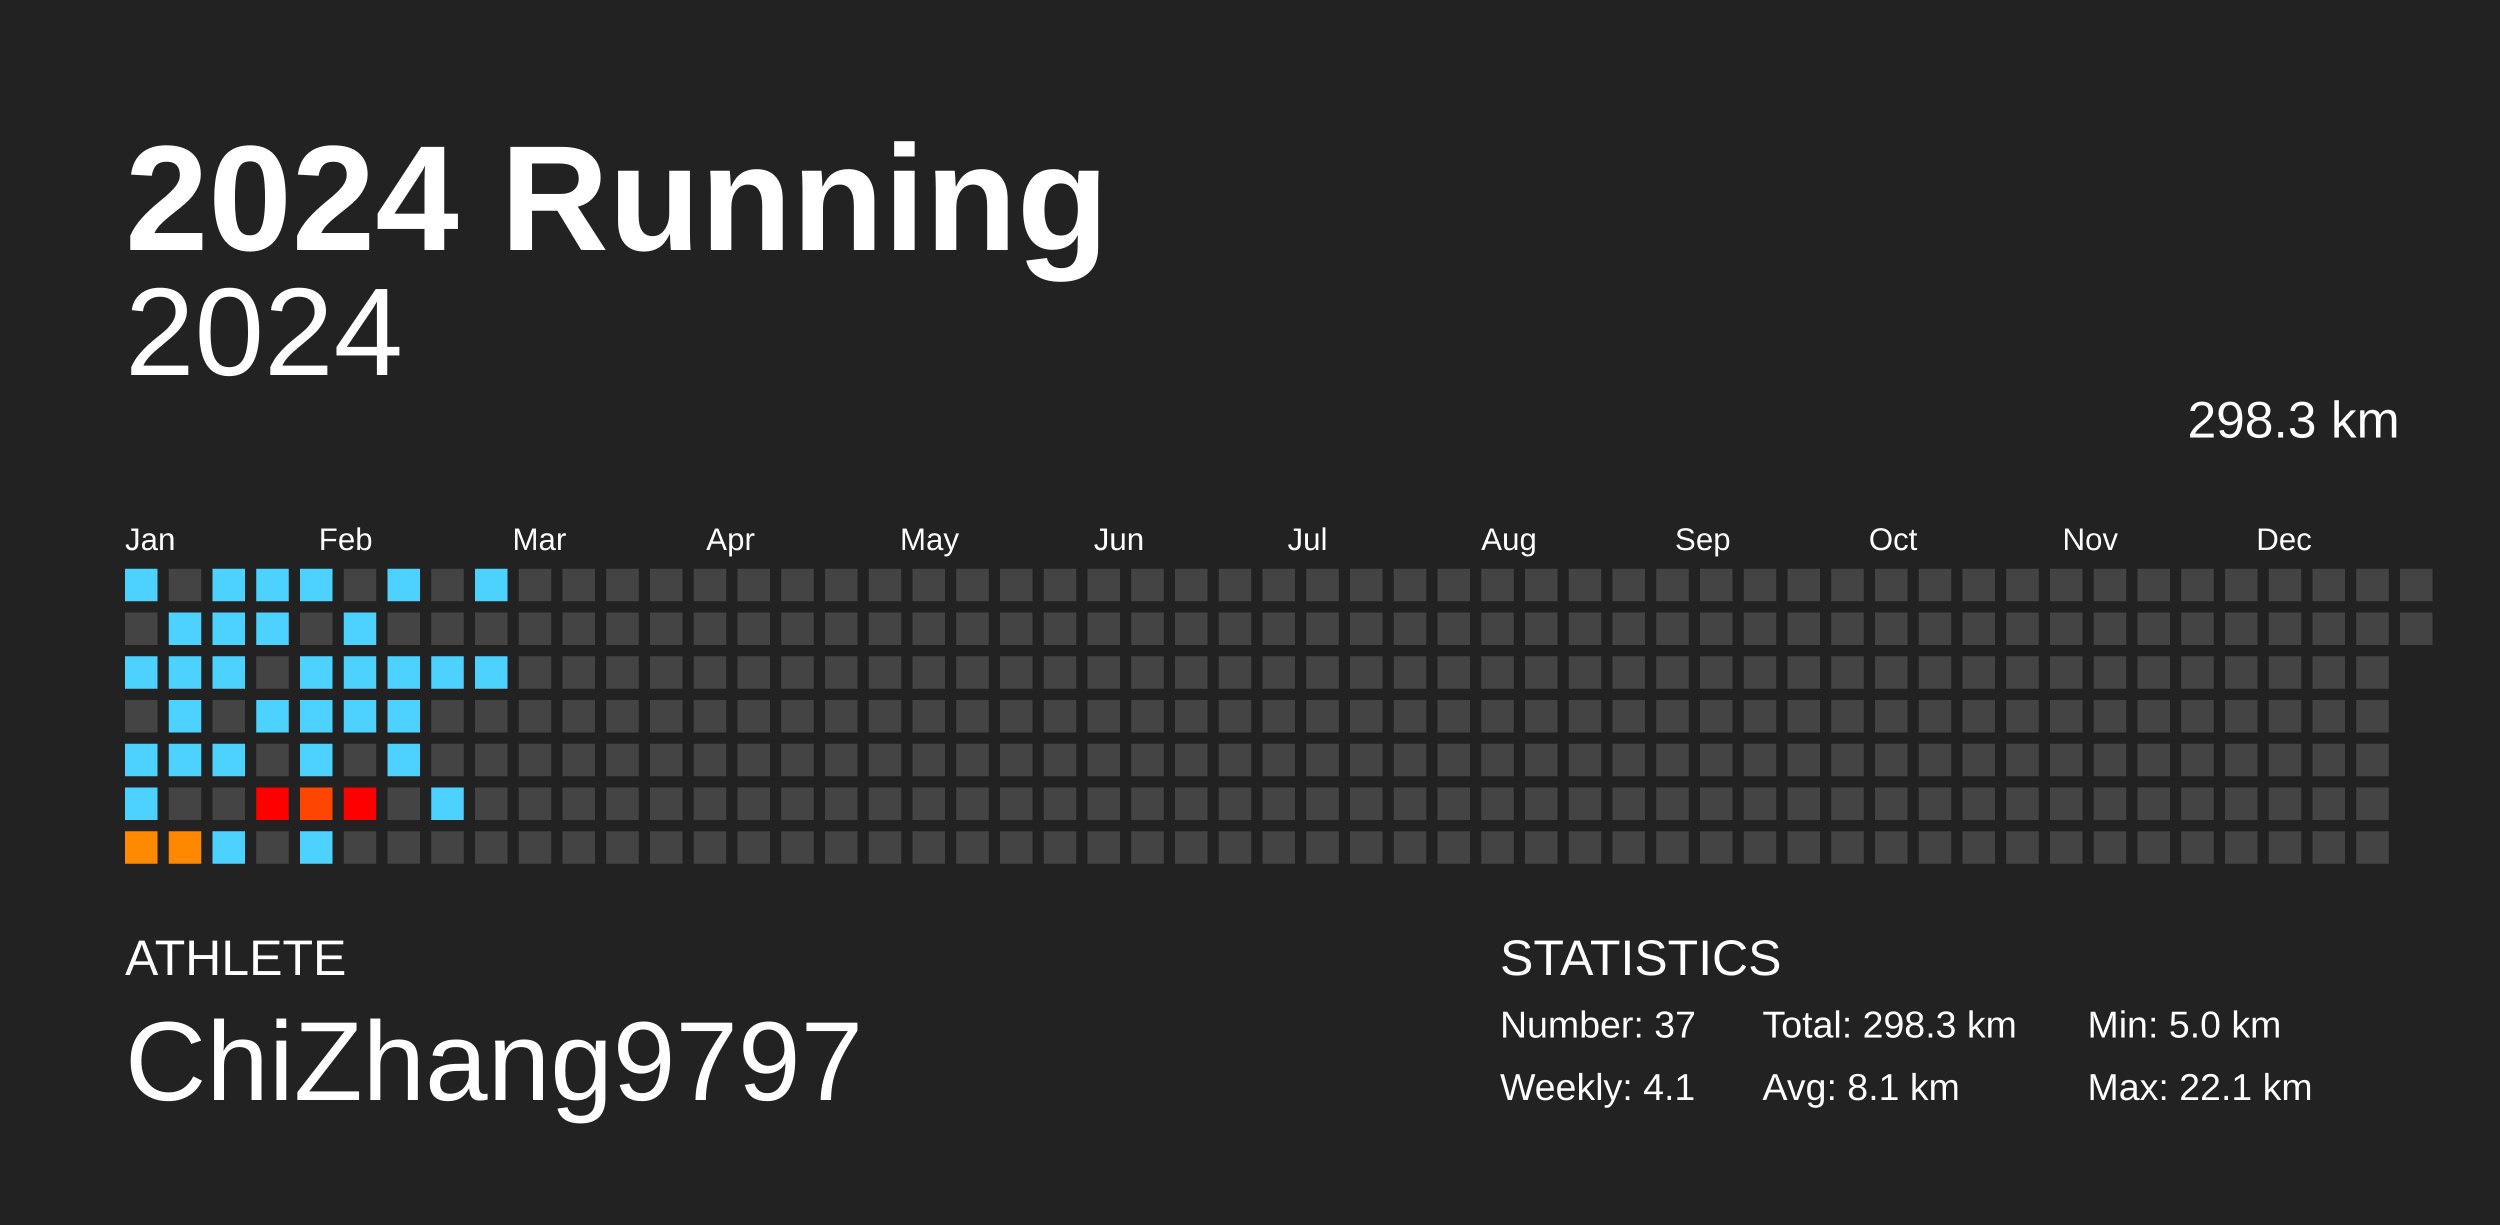
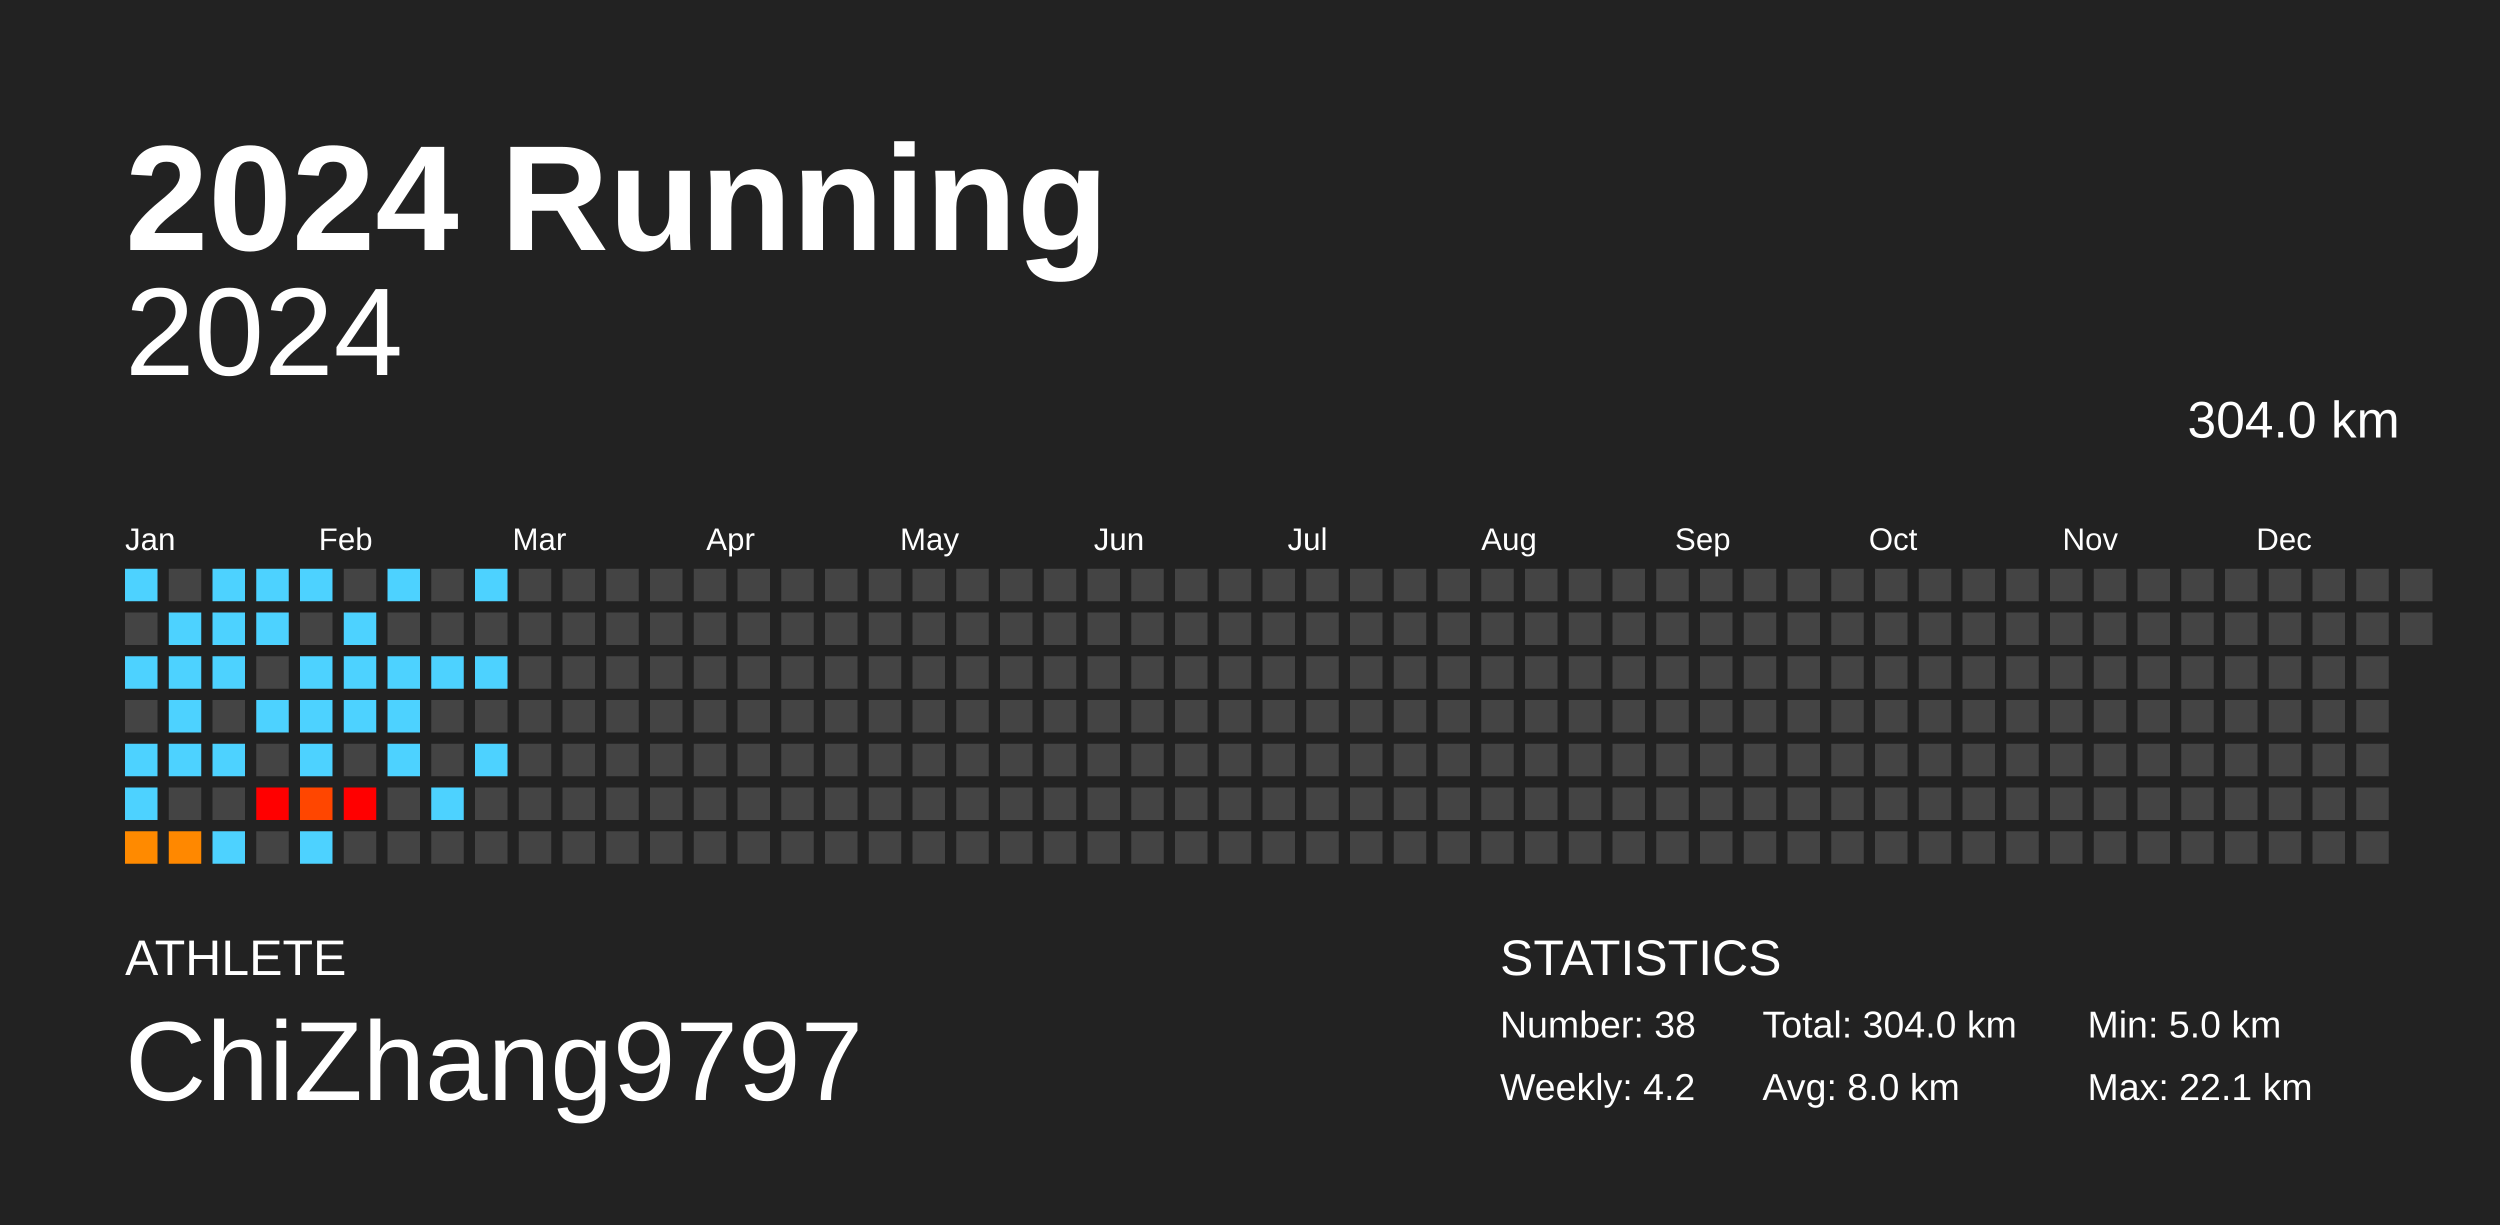
<svg xmlns="http://www.w3.org/2000/svg" baseProfile="full" height="98mm" version="1.1" viewBox="0,0,200,98" width="200mm">
  <defs />
  <rect fill="#222222" height="98" width="200" x="0" y="0" />
  <text fill="#FFFFFF" style="font-size:12px; font-family:Arial; font-weight:bold;" x="10" y="20">2024 Running</text>
  <text fill="#FFFFFF" style="font-size:4px; font-family:Arial" x="10" y="78">ATHLETE</text>
  <text fill="#FFFFFF" style="font-size:9px; font-family:Arial" x="10" y="88">ChiZhang9797</text>
  <text fill="#FFFFFF" style="font-size:4px; font-family:Arial" x="120" y="78">STATISTICS</text>
-   <text fill="#FFFFFF" style="font-size:3px; font-family:Arial" x="120" y="83">Number: 37</text>
-   <text fill="#FFFFFF" style="font-size:3px; font-family:Arial" x="120" y="88">Weekly: 4.1</text>
-   <text fill="#FFFFFF" style="font-size:3px; font-family:Arial" x="141" y="83">Total: 298.3 km</text>
-   <text fill="#FFFFFF" style="font-size:3px; font-family:Arial" x="141" y="88">Avg: 8.1 km</text>
+   <text fill="#FFFFFF" style="font-size:3px; font-family:Arial" x="120" y="83">Number: 38</text>
+   <text fill="#FFFFFF" style="font-size:3px; font-family:Arial" x="120" y="88">Weekly: 4.2</text>
+   <text fill="#FFFFFF" style="font-size:3px; font-family:Arial" x="141" y="83">Total: 304.0 km</text>
+   <text fill="#FFFFFF" style="font-size:3px; font-family:Arial" x="141" y="88">Avg: 8.0 km</text>
  <text fill="#FFFFFF" style="font-size:3px; font-family:Arial" x="167" y="83">Min: 5.0 km</text>
  <text fill="#FFFFFF" style="font-size:3px; font-family:Arial" x="167" y="88">Max: 22.1 km</text>
  <text alignment-baseline="hanging" fill="#FFFFFF" style="font-size:10.0px; font-family:Arial;" x="10" y="30">2024</text>
-   <text alignment-baseline="hanging" fill="#FFFFFF" style="font-size:4.125px; font-family:Arial;" x="175" y="35">298.3 km</text>
+   <text alignment-baseline="hanging" fill="#FFFFFF" style="font-size:4.125px; font-family:Arial;" x="175" y="35">304.0 km</text>
  <text fill="#FFFFFF" style="font-size:2.5px; font-family:Arial" x="10.0" y="44">Jan</text>
  <text fill="#FFFFFF" style="font-size:2.5px; font-family:Arial" x="25.5" y="44">Feb</text>
  <text fill="#FFFFFF" style="font-size:2.5px; font-family:Arial" x="41.0" y="44">Mar</text>
  <text fill="#FFFFFF" style="font-size:2.5px; font-family:Arial" x="56.5" y="44">Apr</text>
  <text fill="#FFFFFF" style="font-size:2.5px; font-family:Arial" x="72.0" y="44">May</text>
  <text fill="#FFFFFF" style="font-size:2.5px; font-family:Arial" x="87.5" y="44">Jun</text>
  <text fill="#FFFFFF" style="font-size:2.5px; font-family:Arial" x="103.0" y="44">Jul</text>
  <text fill="#FFFFFF" style="font-size:2.5px; font-family:Arial" x="118.5" y="44">Aug</text>
  <text fill="#FFFFFF" style="font-size:2.5px; font-family:Arial" x="134.0" y="44">Sep</text>
  <text fill="#FFFFFF" style="font-size:2.5px; font-family:Arial" x="149.5" y="44">Oct</text>
  <text fill="#FFFFFF" style="font-size:2.5px; font-family:Arial" x="165.0" y="44">Nov</text>
  <text fill="#FFFFFF" style="font-size:2.5px; font-family:Arial" x="180.5" y="44">Dec</text>
  <rect fill="#4dd2ff" height="2.6" width="2.6" x="10.0" y="45.5" />
  <rect fill="#444444" height="2.6" width="2.6" x="10.0" y="49.0" />
  <rect fill="#4dd2ff" height="2.6" width="2.6" x="10.0" y="52.5" />
  <rect fill="#444444" height="2.6" width="2.6" x="10.0" y="56.0" />
  <rect fill="#4dd2ff" height="2.6" width="2.6" x="10.0" y="59.5" />
  <rect fill="#4dd2ff" height="2.6" width="2.6" x="10.0" y="63.0" />
  <rect fill="#ff8a00" height="2.6" width="2.6" x="10.0" y="66.5" />
  <rect fill="#444444" height="2.6" width="2.6" x="13.5" y="45.5" />
  <rect fill="#4dd2ff" height="2.6" width="2.6" x="13.5" y="49.0" />
  <rect fill="#4dd2ff" height="2.6" width="2.6" x="13.5" y="52.5" />
  <rect fill="#4dd2ff" height="2.6" width="2.6" x="13.5" y="56.0" />
  <rect fill="#4dd2ff" height="2.6" width="2.6" x="13.5" y="59.5" />
  <rect fill="#444444" height="2.6" width="2.6" x="13.5" y="63.0" />
  <rect fill="#ff8800" height="2.6" width="2.6" x="13.5" y="66.5" />
  <rect fill="#4dd2ff" height="2.6" width="2.6" x="17.0" y="45.5" />
  <rect fill="#4dd2ff" height="2.6" width="2.6" x="17.0" y="49.0" />
  <rect fill="#4dd2ff" height="2.6" width="2.6" x="17.0" y="52.5" />
  <rect fill="#444444" height="2.6" width="2.6" x="17.0" y="56.0" />
  <rect fill="#4dd2ff" height="2.6" width="2.6" x="17.0" y="59.5" />
  <rect fill="#444444" height="2.6" width="2.6" x="17.0" y="63.0" />
  <rect fill="#4dd2ff" height="2.6" width="2.6" x="17.0" y="66.5" />
  <rect fill="#4dd2ff" height="2.6" width="2.6" x="20.5" y="45.5" />
  <rect fill="#4dd2ff" height="2.6" width="2.6" x="20.5" y="49.0" />
  <rect fill="#444444" height="2.6" width="2.6" x="20.5" y="52.5" />
  <rect fill="#4dd2ff" height="2.6" width="2.6" x="20.5" y="56.0" />
  <rect fill="#444444" height="2.6" width="2.6" x="20.5" y="59.5" />
  <rect fill="red" height="2.6" width="2.6" x="20.5" y="63.0" />
  <rect fill="#444444" height="2.6" width="2.6" x="20.5" y="66.5" />
  <rect fill="#4dd2ff" height="2.6" width="2.6" x="24.0" y="45.5" />
  <rect fill="#444444" height="2.6" width="2.6" x="24.0" y="49.0" />
  <rect fill="#4dd2ff" height="2.6" width="2.6" x="24.0" y="52.5" />
  <rect fill="#4dd2ff" height="2.6" width="2.6" x="24.0" y="56.0" />
  <rect fill="#4dd2ff" height="2.6" width="2.6" x="24.0" y="59.5" />
  <rect fill="#ff4600" height="2.6" width="2.6" x="24.0" y="63.0" />
  <rect fill="#4dd2ff" height="2.6" width="2.6" x="24.0" y="66.5" />
  <rect fill="#444444" height="2.6" width="2.6" x="27.5" y="45.5" />
  <rect fill="#4dd2ff" height="2.6" width="2.6" x="27.5" y="49.0" />
  <rect fill="#4dd2ff" height="2.6" width="2.6" x="27.5" y="52.5" />
  <rect fill="#4dd2ff" height="2.6" width="2.6" x="27.5" y="56.0" />
  <rect fill="#444444" height="2.6" width="2.6" x="27.5" y="59.5" />
  <rect fill="red" height="2.6" width="2.6" x="27.5" y="63.0" />
  <rect fill="#444444" height="2.6" width="2.6" x="27.5" y="66.5" />
  <rect fill="#4dd2ff" height="2.6" width="2.6" x="31.0" y="45.5" />
  <rect fill="#444444" height="2.6" width="2.6" x="31.0" y="49.0" />
  <rect fill="#4dd2ff" height="2.6" width="2.6" x="31.0" y="52.5" />
  <rect fill="#4dd2ff" height="2.6" width="2.6" x="31.0" y="56.0" />
  <rect fill="#4dd2ff" height="2.6" width="2.6" x="31.0" y="59.5" />
  <rect fill="#444444" height="2.6" width="2.6" x="31.0" y="63.0" />
  <rect fill="#444444" height="2.6" width="2.6" x="31.0" y="66.5" />
  <rect fill="#444444" height="2.6" width="2.6" x="34.5" y="45.5" />
  <rect fill="#444444" height="2.6" width="2.6" x="34.5" y="49.0" />
  <rect fill="#4dd2ff" height="2.6" width="2.6" x="34.5" y="52.5" />
  <rect fill="#444444" height="2.6" width="2.6" x="34.5" y="56.0" />
  <rect fill="#444444" height="2.6" width="2.6" x="34.5" y="59.5" />
  <rect fill="#4dd2ff" height="2.6" width="2.6" x="34.5" y="63.0" />
  <rect fill="#444444" height="2.6" width="2.6" x="34.5" y="66.5" />
  <rect fill="#4dd2ff" height="2.6" width="2.6" x="38.0" y="45.5" />
  <rect fill="#444444" height="2.6" width="2.6" x="38.0" y="49.0" />
  <rect fill="#4dd2ff" height="2.6" width="2.6" x="38.0" y="52.5" />
  <rect fill="#444444" height="2.6" width="2.6" x="38.0" y="56.0" />
-   <rect fill="#444444" height="2.6" width="2.6" x="38.0" y="59.5" />
+   <rect fill="#4dd2ff" height="2.6" width="2.6" x="38.0" y="59.5" />
  <rect fill="#444444" height="2.6" width="2.6" x="38.0" y="63.0" />
  <rect fill="#444444" height="2.6" width="2.6" x="38.0" y="66.5" />
  <rect fill="#444444" height="2.6" width="2.6" x="41.5" y="45.5" />
  <rect fill="#444444" height="2.6" width="2.6" x="41.5" y="49.0" />
  <rect fill="#444444" height="2.6" width="2.6" x="41.5" y="52.5" />
  <rect fill="#444444" height="2.6" width="2.6" x="41.5" y="56.0" />
  <rect fill="#444444" height="2.6" width="2.6" x="41.5" y="59.5" />
  <rect fill="#444444" height="2.6" width="2.6" x="41.5" y="63.0" />
  <rect fill="#444444" height="2.6" width="2.6" x="41.5" y="66.5" />
  <rect fill="#444444" height="2.6" width="2.6" x="45.0" y="45.5" />
  <rect fill="#444444" height="2.6" width="2.6" x="45.0" y="49.0" />
  <rect fill="#444444" height="2.6" width="2.6" x="45.0" y="52.5" />
  <rect fill="#444444" height="2.6" width="2.6" x="45.0" y="56.0" />
  <rect fill="#444444" height="2.6" width="2.6" x="45.0" y="59.5" />
  <rect fill="#444444" height="2.6" width="2.6" x="45.0" y="63.0" />
  <rect fill="#444444" height="2.6" width="2.6" x="45.0" y="66.5" />
  <rect fill="#444444" height="2.6" width="2.6" x="48.5" y="45.5" />
  <rect fill="#444444" height="2.6" width="2.6" x="48.5" y="49.0" />
  <rect fill="#444444" height="2.6" width="2.6" x="48.5" y="52.5" />
  <rect fill="#444444" height="2.6" width="2.6" x="48.5" y="56.0" />
  <rect fill="#444444" height="2.6" width="2.6" x="48.5" y="59.5" />
  <rect fill="#444444" height="2.6" width="2.6" x="48.5" y="63.0" />
  <rect fill="#444444" height="2.6" width="2.6" x="48.5" y="66.5" />
  <rect fill="#444444" height="2.6" width="2.6" x="52.0" y="45.5" />
  <rect fill="#444444" height="2.6" width="2.6" x="52.0" y="49.0" />
  <rect fill="#444444" height="2.6" width="2.6" x="52.0" y="52.5" />
  <rect fill="#444444" height="2.6" width="2.6" x="52.0" y="56.0" />
  <rect fill="#444444" height="2.6" width="2.6" x="52.0" y="59.5" />
  <rect fill="#444444" height="2.6" width="2.6" x="52.0" y="63.0" />
  <rect fill="#444444" height="2.6" width="2.6" x="52.0" y="66.5" />
  <rect fill="#444444" height="2.6" width="2.6" x="55.5" y="45.5" />
  <rect fill="#444444" height="2.6" width="2.6" x="55.5" y="49.0" />
  <rect fill="#444444" height="2.6" width="2.6" x="55.5" y="52.5" />
  <rect fill="#444444" height="2.6" width="2.6" x="55.5" y="56.0" />
  <rect fill="#444444" height="2.6" width="2.6" x="55.5" y="59.5" />
  <rect fill="#444444" height="2.6" width="2.6" x="55.5" y="63.0" />
  <rect fill="#444444" height="2.6" width="2.6" x="55.5" y="66.5" />
  <rect fill="#444444" height="2.6" width="2.6" x="59.0" y="45.5" />
  <rect fill="#444444" height="2.6" width="2.6" x="59.0" y="49.0" />
  <rect fill="#444444" height="2.6" width="2.6" x="59.0" y="52.5" />
  <rect fill="#444444" height="2.6" width="2.6" x="59.0" y="56.0" />
  <rect fill="#444444" height="2.6" width="2.6" x="59.0" y="59.5" />
  <rect fill="#444444" height="2.6" width="2.6" x="59.0" y="63.0" />
  <rect fill="#444444" height="2.6" width="2.6" x="59.0" y="66.5" />
  <rect fill="#444444" height="2.6" width="2.6" x="62.5" y="45.5" />
  <rect fill="#444444" height="2.6" width="2.6" x="62.5" y="49.0" />
  <rect fill="#444444" height="2.6" width="2.6" x="62.5" y="52.5" />
  <rect fill="#444444" height="2.6" width="2.6" x="62.5" y="56.0" />
  <rect fill="#444444" height="2.6" width="2.6" x="62.5" y="59.5" />
  <rect fill="#444444" height="2.6" width="2.6" x="62.5" y="63.0" />
  <rect fill="#444444" height="2.6" width="2.6" x="62.5" y="66.5" />
  <rect fill="#444444" height="2.6" width="2.6" x="66.0" y="45.5" />
  <rect fill="#444444" height="2.6" width="2.6" x="66.0" y="49.0" />
  <rect fill="#444444" height="2.6" width="2.6" x="66.0" y="52.5" />
  <rect fill="#444444" height="2.6" width="2.6" x="66.0" y="56.0" />
  <rect fill="#444444" height="2.6" width="2.6" x="66.0" y="59.5" />
  <rect fill="#444444" height="2.6" width="2.6" x="66.0" y="63.0" />
  <rect fill="#444444" height="2.6" width="2.6" x="66.0" y="66.5" />
  <rect fill="#444444" height="2.6" width="2.6" x="69.5" y="45.5" />
  <rect fill="#444444" height="2.6" width="2.6" x="69.5" y="49.0" />
  <rect fill="#444444" height="2.6" width="2.6" x="69.5" y="52.5" />
  <rect fill="#444444" height="2.6" width="2.6" x="69.5" y="56.0" />
  <rect fill="#444444" height="2.6" width="2.6" x="69.5" y="59.5" />
  <rect fill="#444444" height="2.6" width="2.6" x="69.5" y="63.0" />
  <rect fill="#444444" height="2.6" width="2.6" x="69.5" y="66.5" />
  <rect fill="#444444" height="2.6" width="2.6" x="73.0" y="45.5" />
  <rect fill="#444444" height="2.6" width="2.6" x="73.0" y="49.0" />
  <rect fill="#444444" height="2.6" width="2.6" x="73.0" y="52.5" />
  <rect fill="#444444" height="2.6" width="2.6" x="73.0" y="56.0" />
  <rect fill="#444444" height="2.6" width="2.6" x="73.0" y="59.5" />
  <rect fill="#444444" height="2.6" width="2.6" x="73.0" y="63.0" />
  <rect fill="#444444" height="2.6" width="2.6" x="73.0" y="66.5" />
  <rect fill="#444444" height="2.6" width="2.6" x="76.5" y="45.5" />
  <rect fill="#444444" height="2.6" width="2.6" x="76.5" y="49.0" />
  <rect fill="#444444" height="2.6" width="2.6" x="76.5" y="52.5" />
  <rect fill="#444444" height="2.6" width="2.6" x="76.5" y="56.0" />
  <rect fill="#444444" height="2.6" width="2.6" x="76.5" y="59.5" />
  <rect fill="#444444" height="2.6" width="2.6" x="76.5" y="63.0" />
  <rect fill="#444444" height="2.6" width="2.6" x="76.5" y="66.5" />
  <rect fill="#444444" height="2.6" width="2.6" x="80.0" y="45.5" />
  <rect fill="#444444" height="2.6" width="2.6" x="80.0" y="49.0" />
  <rect fill="#444444" height="2.6" width="2.6" x="80.0" y="52.5" />
  <rect fill="#444444" height="2.6" width="2.6" x="80.0" y="56.0" />
  <rect fill="#444444" height="2.6" width="2.6" x="80.0" y="59.5" />
  <rect fill="#444444" height="2.6" width="2.6" x="80.0" y="63.0" />
  <rect fill="#444444" height="2.6" width="2.6" x="80.0" y="66.5" />
  <rect fill="#444444" height="2.6" width="2.6" x="83.5" y="45.5" />
  <rect fill="#444444" height="2.6" width="2.6" x="83.5" y="49.0" />
  <rect fill="#444444" height="2.6" width="2.6" x="83.5" y="52.5" />
  <rect fill="#444444" height="2.6" width="2.6" x="83.5" y="56.0" />
  <rect fill="#444444" height="2.6" width="2.6" x="83.5" y="59.5" />
  <rect fill="#444444" height="2.6" width="2.6" x="83.5" y="63.0" />
  <rect fill="#444444" height="2.6" width="2.6" x="83.5" y="66.5" />
  <rect fill="#444444" height="2.6" width="2.6" x="87.0" y="45.5" />
  <rect fill="#444444" height="2.6" width="2.6" x="87.0" y="49.0" />
  <rect fill="#444444" height="2.6" width="2.6" x="87.0" y="52.5" />
  <rect fill="#444444" height="2.6" width="2.6" x="87.0" y="56.0" />
  <rect fill="#444444" height="2.6" width="2.6" x="87.0" y="59.5" />
  <rect fill="#444444" height="2.6" width="2.6" x="87.0" y="63.0" />
  <rect fill="#444444" height="2.6" width="2.6" x="87.0" y="66.5" />
  <rect fill="#444444" height="2.6" width="2.6" x="90.5" y="45.5" />
  <rect fill="#444444" height="2.6" width="2.6" x="90.5" y="49.0" />
  <rect fill="#444444" height="2.6" width="2.6" x="90.5" y="52.5" />
  <rect fill="#444444" height="2.6" width="2.6" x="90.5" y="56.0" />
  <rect fill="#444444" height="2.6" width="2.6" x="90.5" y="59.5" />
  <rect fill="#444444" height="2.6" width="2.6" x="90.5" y="63.0" />
  <rect fill="#444444" height="2.6" width="2.6" x="90.5" y="66.5" />
  <rect fill="#444444" height="2.6" width="2.6" x="94.0" y="45.5" />
  <rect fill="#444444" height="2.6" width="2.6" x="94.0" y="49.0" />
  <rect fill="#444444" height="2.6" width="2.6" x="94.0" y="52.5" />
  <rect fill="#444444" height="2.6" width="2.6" x="94.0" y="56.0" />
  <rect fill="#444444" height="2.6" width="2.6" x="94.0" y="59.5" />
  <rect fill="#444444" height="2.6" width="2.6" x="94.0" y="63.0" />
  <rect fill="#444444" height="2.6" width="2.6" x="94.0" y="66.5" />
  <rect fill="#444444" height="2.6" width="2.6" x="97.5" y="45.5" />
  <rect fill="#444444" height="2.6" width="2.6" x="97.5" y="49.0" />
  <rect fill="#444444" height="2.6" width="2.6" x="97.5" y="52.5" />
  <rect fill="#444444" height="2.6" width="2.6" x="97.5" y="56.0" />
  <rect fill="#444444" height="2.6" width="2.6" x="97.5" y="59.5" />
  <rect fill="#444444" height="2.6" width="2.6" x="97.5" y="63.0" />
  <rect fill="#444444" height="2.6" width="2.6" x="97.5" y="66.5" />
  <rect fill="#444444" height="2.6" width="2.6" x="101.0" y="45.5" />
  <rect fill="#444444" height="2.6" width="2.6" x="101.0" y="49.0" />
  <rect fill="#444444" height="2.6" width="2.6" x="101.0" y="52.5" />
  <rect fill="#444444" height="2.6" width="2.6" x="101.0" y="56.0" />
  <rect fill="#444444" height="2.6" width="2.6" x="101.0" y="59.5" />
  <rect fill="#444444" height="2.6" width="2.6" x="101.0" y="63.0" />
  <rect fill="#444444" height="2.6" width="2.6" x="101.0" y="66.5" />
  <rect fill="#444444" height="2.6" width="2.6" x="104.5" y="45.5" />
  <rect fill="#444444" height="2.6" width="2.6" x="104.5" y="49.0" />
  <rect fill="#444444" height="2.6" width="2.6" x="104.5" y="52.5" />
  <rect fill="#444444" height="2.6" width="2.6" x="104.5" y="56.0" />
  <rect fill="#444444" height="2.6" width="2.6" x="104.5" y="59.5" />
  <rect fill="#444444" height="2.6" width="2.6" x="104.5" y="63.0" />
  <rect fill="#444444" height="2.6" width="2.6" x="104.5" y="66.5" />
  <rect fill="#444444" height="2.6" width="2.6" x="108.0" y="45.5" />
  <rect fill="#444444" height="2.6" width="2.6" x="108.0" y="49.0" />
  <rect fill="#444444" height="2.6" width="2.6" x="108.0" y="52.5" />
  <rect fill="#444444" height="2.6" width="2.6" x="108.0" y="56.0" />
  <rect fill="#444444" height="2.6" width="2.6" x="108.0" y="59.5" />
  <rect fill="#444444" height="2.6" width="2.6" x="108.0" y="63.0" />
  <rect fill="#444444" height="2.6" width="2.6" x="108.0" y="66.5" />
  <rect fill="#444444" height="2.6" width="2.6" x="111.5" y="45.5" />
  <rect fill="#444444" height="2.6" width="2.6" x="111.5" y="49.0" />
  <rect fill="#444444" height="2.6" width="2.6" x="111.5" y="52.5" />
  <rect fill="#444444" height="2.6" width="2.6" x="111.5" y="56.0" />
  <rect fill="#444444" height="2.6" width="2.6" x="111.5" y="59.5" />
  <rect fill="#444444" height="2.6" width="2.6" x="111.5" y="63.0" />
  <rect fill="#444444" height="2.6" width="2.6" x="111.5" y="66.5" />
  <rect fill="#444444" height="2.6" width="2.6" x="115.0" y="45.5" />
  <rect fill="#444444" height="2.6" width="2.6" x="115.0" y="49.0" />
  <rect fill="#444444" height="2.6" width="2.6" x="115.0" y="52.5" />
  <rect fill="#444444" height="2.6" width="2.6" x="115.0" y="56.0" />
  <rect fill="#444444" height="2.6" width="2.6" x="115.0" y="59.5" />
  <rect fill="#444444" height="2.6" width="2.6" x="115.0" y="63.0" />
  <rect fill="#444444" height="2.6" width="2.6" x="115.0" y="66.5" />
  <rect fill="#444444" height="2.6" width="2.6" x="118.5" y="45.5" />
  <rect fill="#444444" height="2.6" width="2.6" x="118.5" y="49.0" />
  <rect fill="#444444" height="2.6" width="2.6" x="118.5" y="52.5" />
  <rect fill="#444444" height="2.6" width="2.6" x="118.5" y="56.0" />
  <rect fill="#444444" height="2.6" width="2.6" x="118.5" y="59.5" />
  <rect fill="#444444" height="2.6" width="2.6" x="118.5" y="63.0" />
  <rect fill="#444444" height="2.6" width="2.6" x="118.5" y="66.5" />
  <rect fill="#444444" height="2.6" width="2.6" x="122.0" y="45.5" />
  <rect fill="#444444" height="2.6" width="2.6" x="122.0" y="49.0" />
  <rect fill="#444444" height="2.6" width="2.6" x="122.0" y="52.5" />
  <rect fill="#444444" height="2.6" width="2.6" x="122.0" y="56.0" />
  <rect fill="#444444" height="2.6" width="2.6" x="122.0" y="59.5" />
  <rect fill="#444444" height="2.6" width="2.6" x="122.0" y="63.0" />
  <rect fill="#444444" height="2.6" width="2.6" x="122.0" y="66.5" />
  <rect fill="#444444" height="2.6" width="2.6" x="125.5" y="45.5" />
  <rect fill="#444444" height="2.6" width="2.6" x="125.5" y="49.0" />
  <rect fill="#444444" height="2.6" width="2.6" x="125.5" y="52.5" />
  <rect fill="#444444" height="2.6" width="2.6" x="125.5" y="56.0" />
  <rect fill="#444444" height="2.6" width="2.6" x="125.5" y="59.5" />
  <rect fill="#444444" height="2.6" width="2.6" x="125.5" y="63.0" />
  <rect fill="#444444" height="2.6" width="2.6" x="125.5" y="66.5" />
  <rect fill="#444444" height="2.6" width="2.6" x="129.0" y="45.5" />
  <rect fill="#444444" height="2.6" width="2.6" x="129.0" y="49.0" />
  <rect fill="#444444" height="2.6" width="2.6" x="129.0" y="52.5" />
  <rect fill="#444444" height="2.6" width="2.6" x="129.0" y="56.0" />
  <rect fill="#444444" height="2.6" width="2.6" x="129.0" y="59.5" />
  <rect fill="#444444" height="2.6" width="2.6" x="129.0" y="63.0" />
  <rect fill="#444444" height="2.6" width="2.6" x="129.0" y="66.5" />
  <rect fill="#444444" height="2.6" width="2.6" x="132.5" y="45.5" />
  <rect fill="#444444" height="2.6" width="2.6" x="132.5" y="49.0" />
  <rect fill="#444444" height="2.6" width="2.6" x="132.5" y="52.5" />
  <rect fill="#444444" height="2.6" width="2.6" x="132.5" y="56.0" />
  <rect fill="#444444" height="2.6" width="2.6" x="132.5" y="59.5" />
  <rect fill="#444444" height="2.6" width="2.6" x="132.5" y="63.0" />
  <rect fill="#444444" height="2.6" width="2.6" x="132.5" y="66.5" />
  <rect fill="#444444" height="2.6" width="2.6" x="136.0" y="45.5" />
  <rect fill="#444444" height="2.6" width="2.6" x="136.0" y="49.0" />
  <rect fill="#444444" height="2.6" width="2.6" x="136.0" y="52.5" />
  <rect fill="#444444" height="2.6" width="2.6" x="136.0" y="56.0" />
  <rect fill="#444444" height="2.6" width="2.6" x="136.0" y="59.5" />
  <rect fill="#444444" height="2.6" width="2.6" x="136.0" y="63.0" />
  <rect fill="#444444" height="2.6" width="2.6" x="136.0" y="66.5" />
  <rect fill="#444444" height="2.6" width="2.6" x="139.5" y="45.5" />
  <rect fill="#444444" height="2.6" width="2.6" x="139.5" y="49.0" />
  <rect fill="#444444" height="2.6" width="2.6" x="139.5" y="52.5" />
  <rect fill="#444444" height="2.6" width="2.6" x="139.5" y="56.0" />
  <rect fill="#444444" height="2.6" width="2.6" x="139.5" y="59.5" />
  <rect fill="#444444" height="2.6" width="2.6" x="139.5" y="63.0" />
  <rect fill="#444444" height="2.6" width="2.6" x="139.5" y="66.5" />
  <rect fill="#444444" height="2.6" width="2.6" x="143.0" y="45.5" />
  <rect fill="#444444" height="2.6" width="2.6" x="143.0" y="49.0" />
  <rect fill="#444444" height="2.6" width="2.6" x="143.0" y="52.5" />
  <rect fill="#444444" height="2.6" width="2.6" x="143.0" y="56.0" />
  <rect fill="#444444" height="2.6" width="2.6" x="143.0" y="59.5" />
  <rect fill="#444444" height="2.6" width="2.6" x="143.0" y="63.0" />
  <rect fill="#444444" height="2.6" width="2.6" x="143.0" y="66.5" />
  <rect fill="#444444" height="2.6" width="2.6" x="146.5" y="45.5" />
  <rect fill="#444444" height="2.6" width="2.6" x="146.5" y="49.0" />
  <rect fill="#444444" height="2.6" width="2.6" x="146.5" y="52.5" />
  <rect fill="#444444" height="2.6" width="2.6" x="146.5" y="56.0" />
  <rect fill="#444444" height="2.6" width="2.6" x="146.5" y="59.5" />
  <rect fill="#444444" height="2.6" width="2.6" x="146.5" y="63.0" />
  <rect fill="#444444" height="2.6" width="2.6" x="146.5" y="66.5" />
  <rect fill="#444444" height="2.6" width="2.6" x="150.0" y="45.5" />
  <rect fill="#444444" height="2.6" width="2.6" x="150.0" y="49.0" />
  <rect fill="#444444" height="2.6" width="2.6" x="150.0" y="52.5" />
  <rect fill="#444444" height="2.6" width="2.6" x="150.0" y="56.0" />
  <rect fill="#444444" height="2.6" width="2.6" x="150.0" y="59.5" />
  <rect fill="#444444" height="2.6" width="2.6" x="150.0" y="63.0" />
  <rect fill="#444444" height="2.6" width="2.6" x="150.0" y="66.5" />
  <rect fill="#444444" height="2.6" width="2.6" x="153.5" y="45.5" />
  <rect fill="#444444" height="2.6" width="2.6" x="153.5" y="49.0" />
  <rect fill="#444444" height="2.6" width="2.6" x="153.5" y="52.5" />
  <rect fill="#444444" height="2.6" width="2.6" x="153.5" y="56.0" />
  <rect fill="#444444" height="2.6" width="2.6" x="153.5" y="59.5" />
  <rect fill="#444444" height="2.6" width="2.6" x="153.5" y="63.0" />
  <rect fill="#444444" height="2.6" width="2.6" x="153.5" y="66.5" />
  <rect fill="#444444" height="2.6" width="2.6" x="157.0" y="45.5" />
  <rect fill="#444444" height="2.6" width="2.6" x="157.0" y="49.0" />
  <rect fill="#444444" height="2.6" width="2.6" x="157.0" y="52.5" />
  <rect fill="#444444" height="2.6" width="2.6" x="157.0" y="56.0" />
  <rect fill="#444444" height="2.6" width="2.6" x="157.0" y="59.5" />
  <rect fill="#444444" height="2.6" width="2.6" x="157.0" y="63.0" />
  <rect fill="#444444" height="2.6" width="2.6" x="157.0" y="66.5" />
  <rect fill="#444444" height="2.6" width="2.6" x="160.5" y="45.5" />
  <rect fill="#444444" height="2.6" width="2.6" x="160.5" y="49.0" />
  <rect fill="#444444" height="2.6" width="2.6" x="160.5" y="52.5" />
  <rect fill="#444444" height="2.6" width="2.6" x="160.5" y="56.0" />
  <rect fill="#444444" height="2.6" width="2.6" x="160.5" y="59.5" />
  <rect fill="#444444" height="2.6" width="2.6" x="160.5" y="63.0" />
  <rect fill="#444444" height="2.6" width="2.6" x="160.5" y="66.5" />
  <rect fill="#444444" height="2.6" width="2.6" x="164.0" y="45.5" />
  <rect fill="#444444" height="2.6" width="2.6" x="164.0" y="49.0" />
  <rect fill="#444444" height="2.6" width="2.6" x="164.0" y="52.5" />
  <rect fill="#444444" height="2.6" width="2.6" x="164.0" y="56.0" />
  <rect fill="#444444" height="2.6" width="2.6" x="164.0" y="59.5" />
  <rect fill="#444444" height="2.6" width="2.6" x="164.0" y="63.0" />
  <rect fill="#444444" height="2.6" width="2.6" x="164.0" y="66.5" />
  <rect fill="#444444" height="2.6" width="2.6" x="167.5" y="45.5" />
  <rect fill="#444444" height="2.6" width="2.6" x="167.5" y="49.0" />
  <rect fill="#444444" height="2.6" width="2.6" x="167.5" y="52.5" />
  <rect fill="#444444" height="2.6" width="2.6" x="167.5" y="56.0" />
  <rect fill="#444444" height="2.6" width="2.6" x="167.5" y="59.5" />
  <rect fill="#444444" height="2.6" width="2.6" x="167.5" y="63.0" />
  <rect fill="#444444" height="2.6" width="2.6" x="167.5" y="66.5" />
  <rect fill="#444444" height="2.6" width="2.6" x="171.0" y="45.5" />
  <rect fill="#444444" height="2.6" width="2.6" x="171.0" y="49.0" />
  <rect fill="#444444" height="2.6" width="2.6" x="171.0" y="52.5" />
  <rect fill="#444444" height="2.6" width="2.6" x="171.0" y="56.0" />
  <rect fill="#444444" height="2.6" width="2.6" x="171.0" y="59.5" />
  <rect fill="#444444" height="2.6" width="2.6" x="171.0" y="63.0" />
  <rect fill="#444444" height="2.6" width="2.6" x="171.0" y="66.5" />
  <rect fill="#444444" height="2.6" width="2.6" x="174.5" y="45.5" />
  <rect fill="#444444" height="2.6" width="2.6" x="174.5" y="49.0" />
  <rect fill="#444444" height="2.6" width="2.6" x="174.5" y="52.5" />
  <rect fill="#444444" height="2.6" width="2.6" x="174.5" y="56.0" />
  <rect fill="#444444" height="2.6" width="2.6" x="174.5" y="59.5" />
  <rect fill="#444444" height="2.6" width="2.6" x="174.5" y="63.0" />
  <rect fill="#444444" height="2.6" width="2.6" x="174.5" y="66.5" />
  <rect fill="#444444" height="2.6" width="2.6" x="178.0" y="45.5" />
  <rect fill="#444444" height="2.6" width="2.6" x="178.0" y="49.0" />
  <rect fill="#444444" height="2.6" width="2.6" x="178.0" y="52.5" />
  <rect fill="#444444" height="2.6" width="2.6" x="178.0" y="56.0" />
  <rect fill="#444444" height="2.6" width="2.6" x="178.0" y="59.5" />
  <rect fill="#444444" height="2.6" width="2.6" x="178.0" y="63.0" />
  <rect fill="#444444" height="2.6" width="2.6" x="178.0" y="66.5" />
  <rect fill="#444444" height="2.6" width="2.6" x="181.5" y="45.5" />
  <rect fill="#444444" height="2.6" width="2.6" x="181.5" y="49.0" />
  <rect fill="#444444" height="2.6" width="2.6" x="181.5" y="52.5" />
  <rect fill="#444444" height="2.6" width="2.6" x="181.5" y="56.0" />
  <rect fill="#444444" height="2.6" width="2.6" x="181.5" y="59.5" />
  <rect fill="#444444" height="2.6" width="2.6" x="181.5" y="63.0" />
  <rect fill="#444444" height="2.6" width="2.6" x="181.5" y="66.5" />
  <rect fill="#444444" height="2.6" width="2.6" x="185.0" y="45.5" />
  <rect fill="#444444" height="2.6" width="2.6" x="185.0" y="49.0" />
  <rect fill="#444444" height="2.6" width="2.6" x="185.0" y="52.5" />
  <rect fill="#444444" height="2.6" width="2.6" x="185.0" y="56.0" />
  <rect fill="#444444" height="2.6" width="2.6" x="185.0" y="59.5" />
  <rect fill="#444444" height="2.6" width="2.6" x="185.0" y="63.0" />
  <rect fill="#444444" height="2.6" width="2.6" x="185.0" y="66.5" />
  <rect fill="#444444" height="2.6" width="2.6" x="188.5" y="45.5" />
  <rect fill="#444444" height="2.6" width="2.6" x="188.5" y="49.0" />
  <rect fill="#444444" height="2.6" width="2.6" x="188.5" y="52.5" />
  <rect fill="#444444" height="2.6" width="2.6" x="188.5" y="56.0" />
  <rect fill="#444444" height="2.6" width="2.6" x="188.5" y="59.5" />
  <rect fill="#444444" height="2.6" width="2.6" x="188.5" y="63.0" />
  <rect fill="#444444" height="2.6" width="2.6" x="188.5" y="66.5" />
  <rect fill="#444444" height="2.6" width="2.6" x="192.0" y="45.5" />
  <rect fill="#444444" height="2.6" width="2.6" x="192.0" y="49.0" />
</svg>
